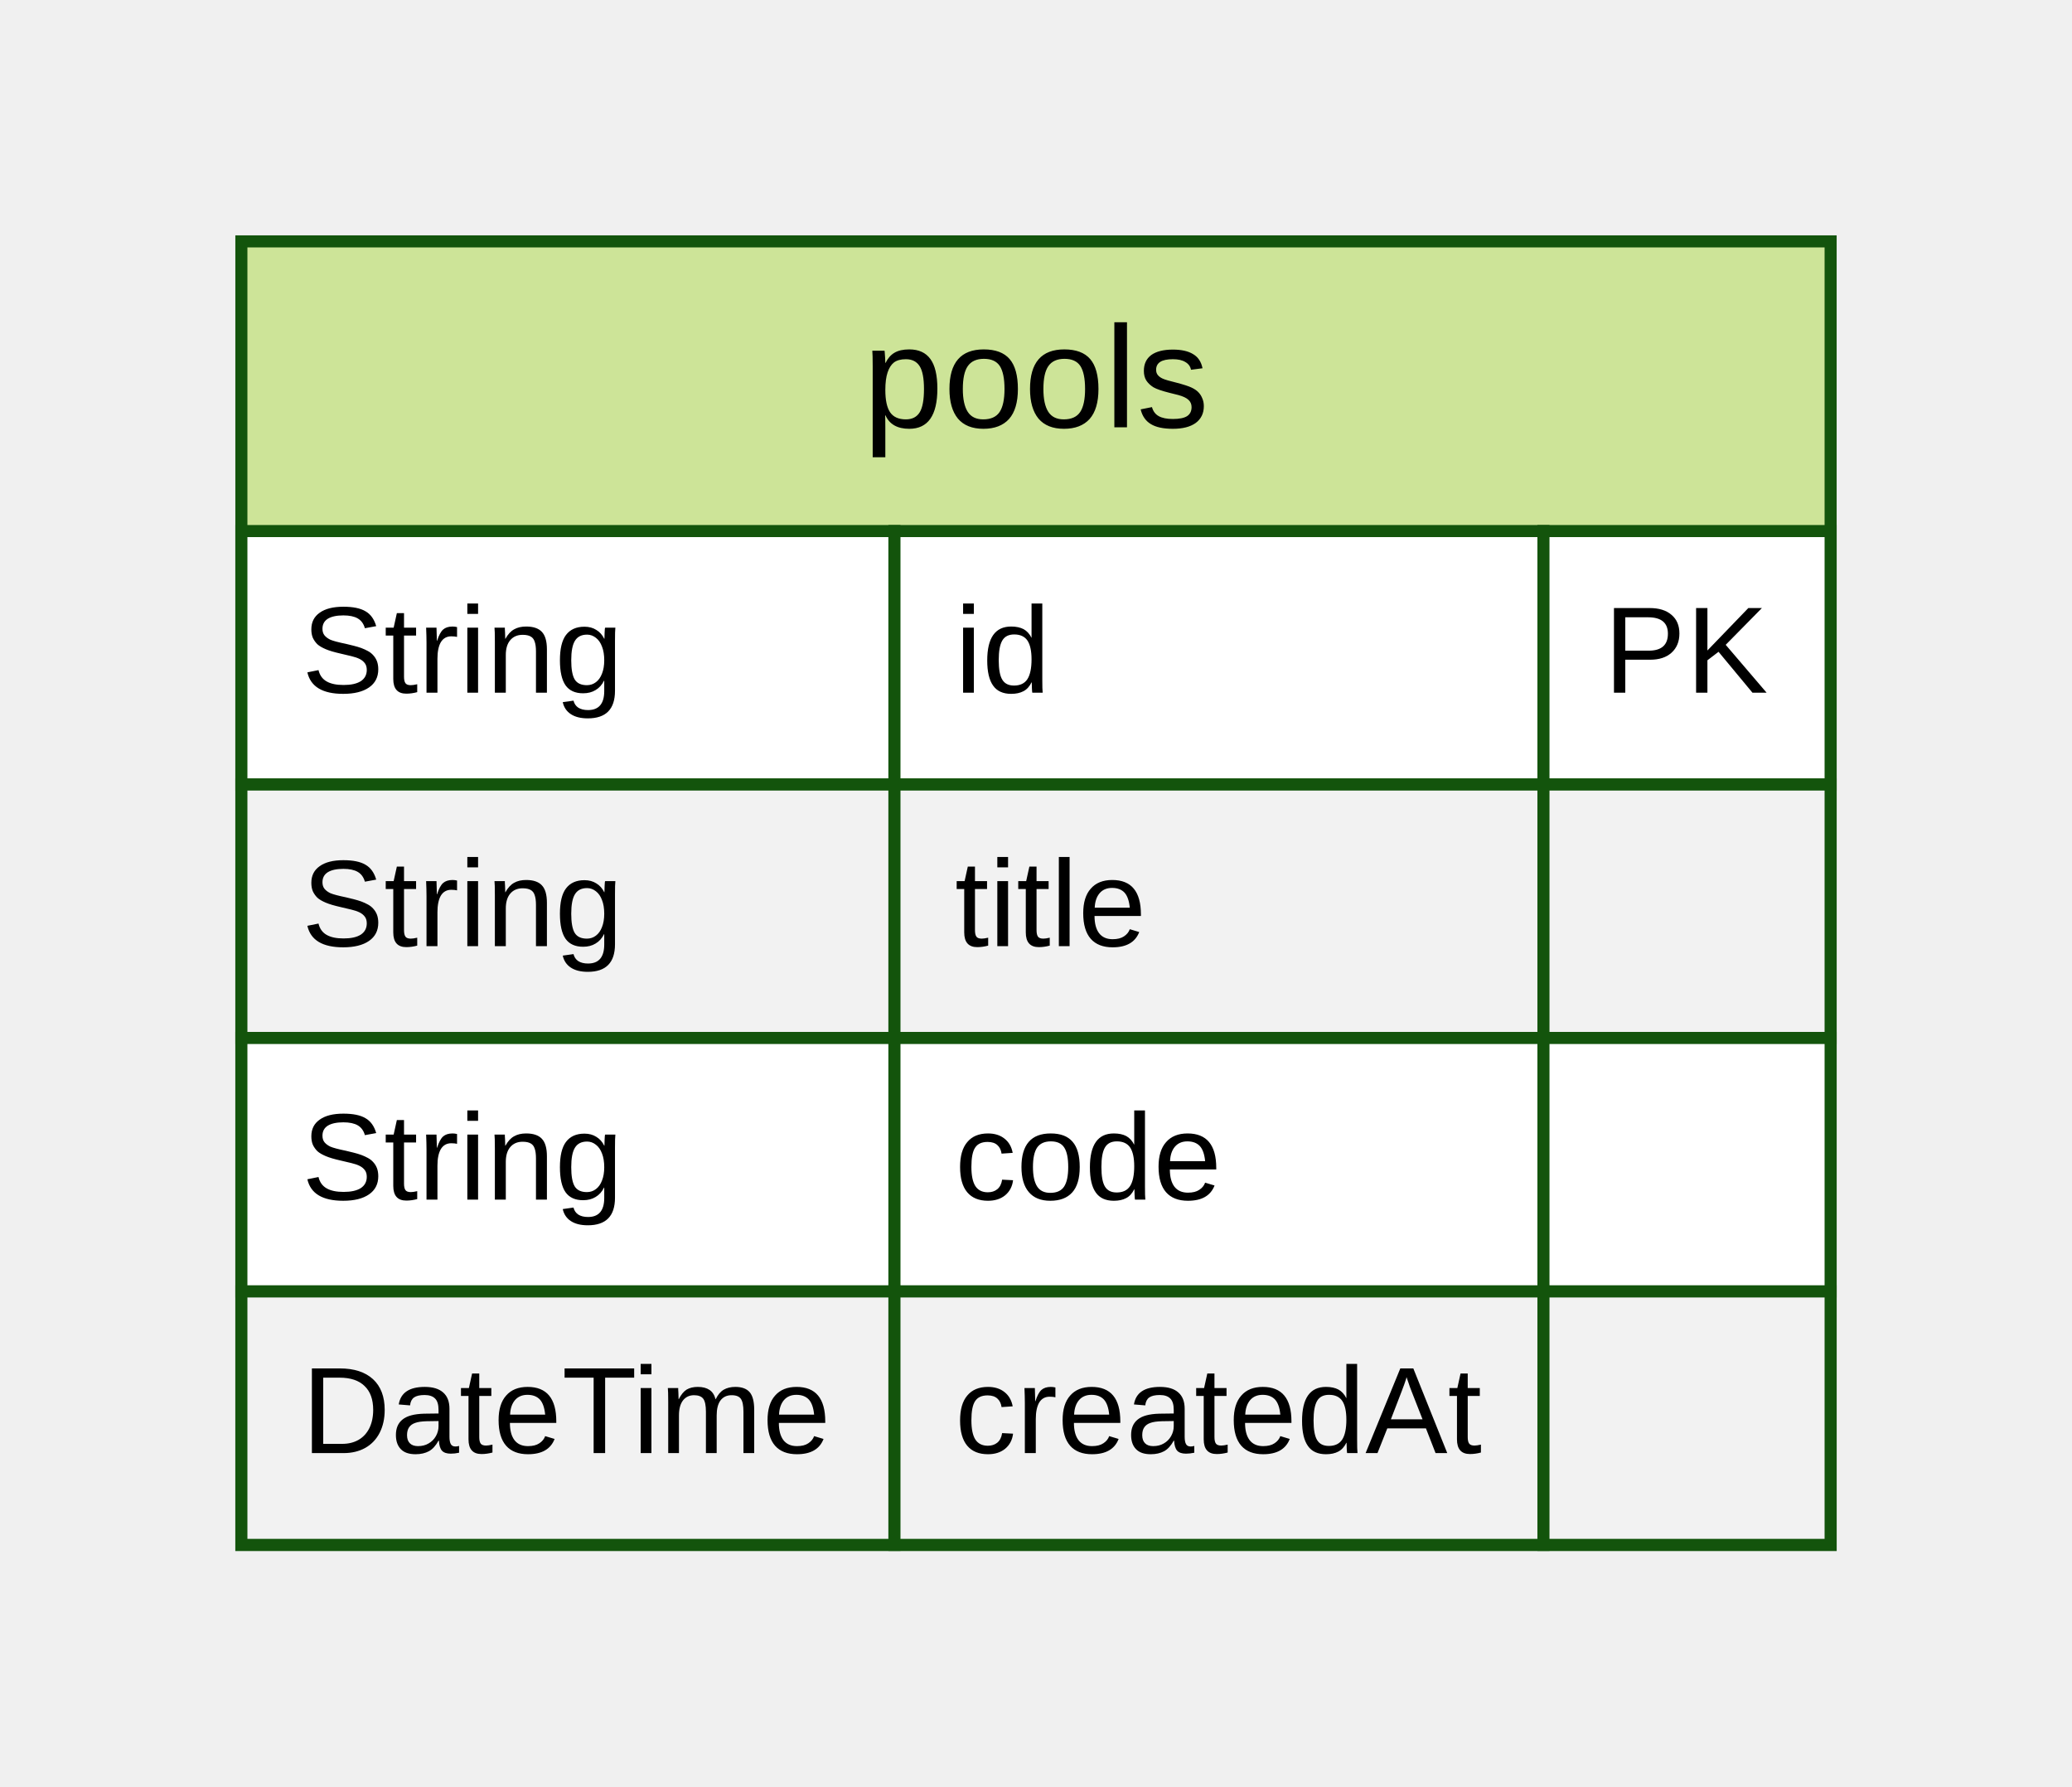
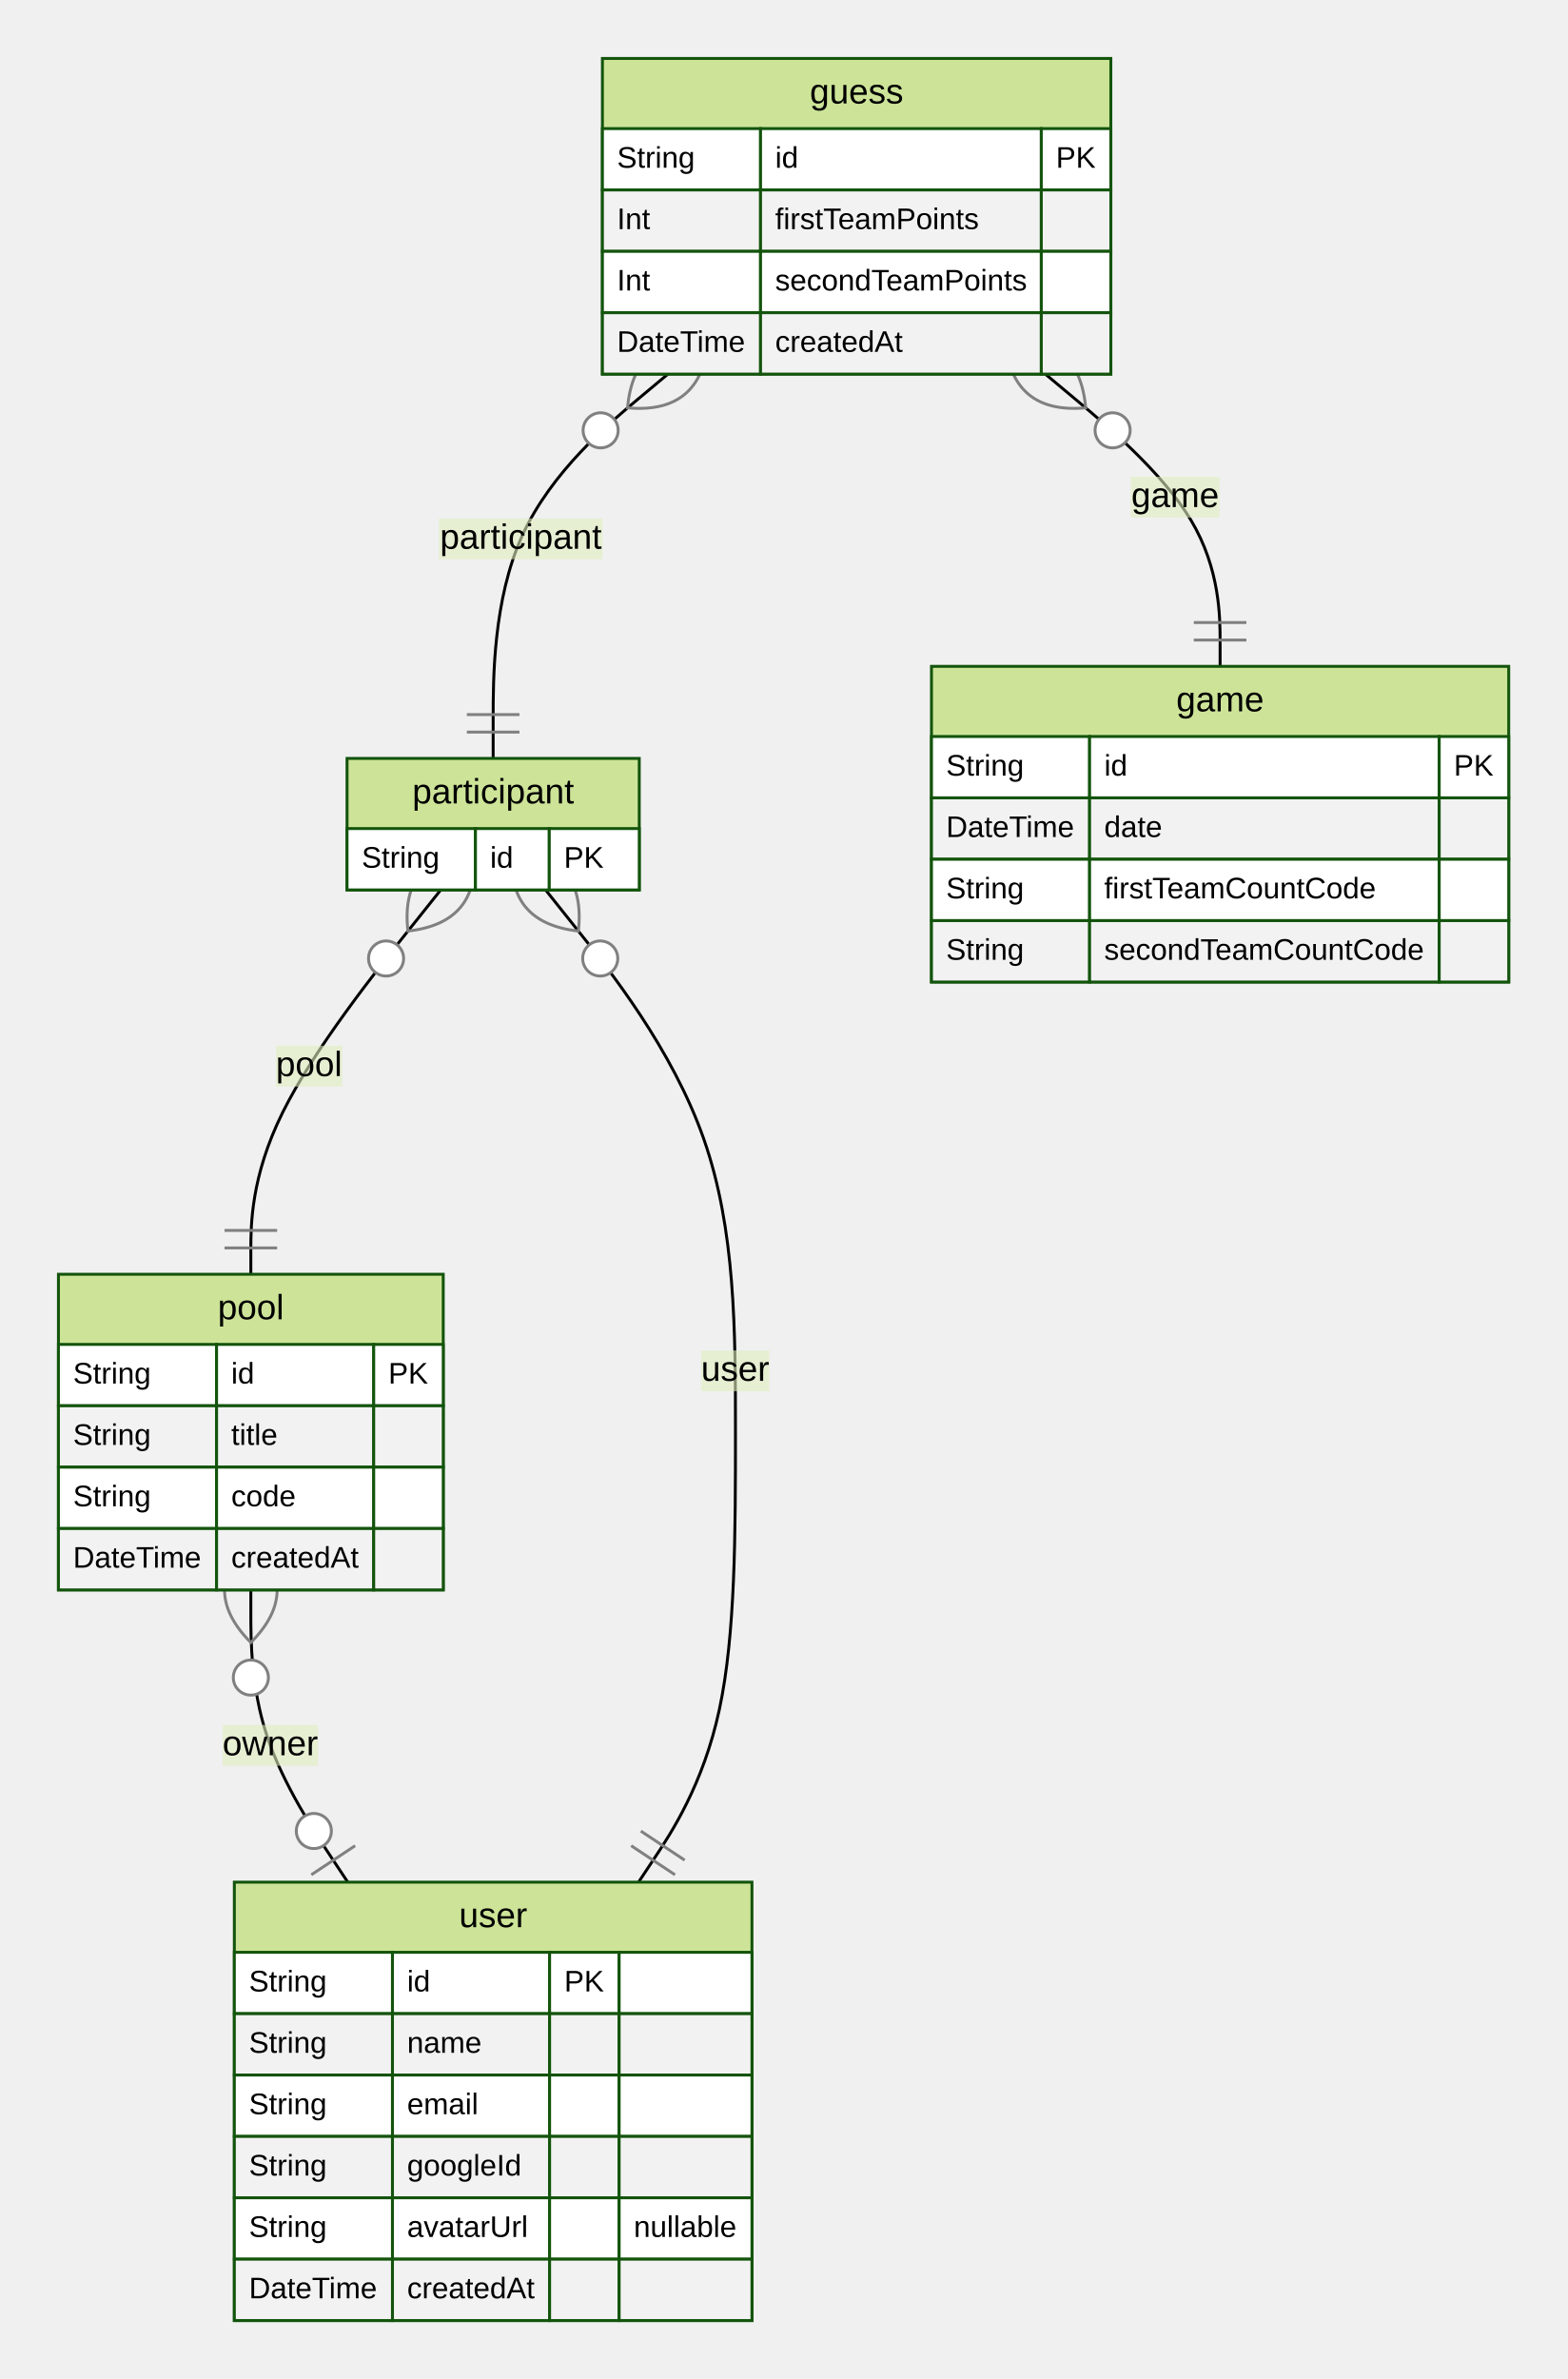
- <svg xmlns="http://www.w3.org/2000/svg" aria-labelledby="chart-title-mermaid-0 chart-desc-mermaid-0" role="img" viewBox="0 0 171.683 148" style="max-width: 171.683px; background-color: white;" width="100%" id="mermaid-0">
+ <svg xmlns="http://www.w3.org/2000/svg" aria-labelledby="chart-title-mermaid-0 chart-desc-mermaid-0" role="img" viewBox="0 0 536.305 814" style="max-width: 536.305px; background-color: white;" width="100%" id="mermaid-0">
  <style>#mermaid-0 {font-family:"trebuchet ms",verdana,arial,sans-serif;font-size:16px;fill:#000000;}#mermaid-0 .error-icon{fill:#552222;}#mermaid-0 .error-text{fill:#552222;stroke:#552222;}#mermaid-0 .edge-thickness-normal{stroke-width:2px;}#mermaid-0 .edge-thickness-thick{stroke-width:3.5px;}#mermaid-0 .edge-pattern-solid{stroke-dasharray:0;}#mermaid-0 .edge-pattern-dashed{stroke-dasharray:3;}#mermaid-0 .edge-pattern-dotted{stroke-dasharray:2;}#mermaid-0 .marker{fill:#000000;stroke:#000000;}#mermaid-0 .marker.cross{stroke:#000000;}#mermaid-0 svg{font-family:"trebuchet ms",verdana,arial,sans-serif;font-size:16px;}#mermaid-0 .entityBox{fill:#cde498;stroke:#13540c;}#mermaid-0 .attributeBoxOdd{fill:#ffffff;stroke:#13540c;}#mermaid-0 .attributeBoxEven{fill:#f2f2f2;stroke:#13540c;}#mermaid-0 .relationshipLabelBox{fill:hsl(78.158, 58.462%, 84.51%);opacity:0.7;background-color:hsl(78.158, 58.462%, 84.51%);}#mermaid-0 .relationshipLabelBox rect{opacity:0.5;}#mermaid-0 .relationshipLine{stroke:#000000;}#mermaid-0 :root{--mermaid-font-family:"trebuchet ms",verdana,arial,sans-serif;}</style>
  <g />
  <defs>
    <marker orient="auto" markerHeight="18" markerWidth="18" refY="9" refX="0" id="ONLY_ONE_START">
      <path d="M9,0 L9,18 M15,0 L15,18" fill="none" stroke="gray" />
    </marker>
  </defs>
  <defs>
    <marker orient="auto" markerHeight="18" markerWidth="18" refY="9" refX="18" id="ONLY_ONE_END">
      <path d="M3,0 L3,18 M9,0 L9,18" fill="none" stroke="gray" />
    </marker>
  </defs>
  <defs>
    <marker orient="auto" markerHeight="18" markerWidth="30" refY="9" refX="0" id="ZERO_OR_ONE_START">
      <circle r="6" cy="9" cx="21" fill="white" stroke="gray" />
      <path d="M9,0 L9,18" fill="none" stroke="gray" />
    </marker>
  </defs>
  <defs>
    <marker orient="auto" markerHeight="18" markerWidth="30" refY="9" refX="30" id="ZERO_OR_ONE_END">
      <circle r="6" cy="9" cx="9" fill="white" stroke="gray" />
      <path d="M21,0 L21,18" fill="none" stroke="gray" />
    </marker>
  </defs>
  <defs>
    <marker orient="auto" markerHeight="36" markerWidth="45" refY="18" refX="18" id="ONE_OR_MORE_START">
      <path d="M0,18 Q 18,0 36,18 Q 18,36 0,18 M42,9 L42,27" fill="none" stroke="gray" />
    </marker>
  </defs>
  <defs>
    <marker orient="auto" markerHeight="36" markerWidth="45" refY="18" refX="27" id="ONE_OR_MORE_END">
      <path d="M3,9 L3,27 M9,18 Q27,0 45,18 Q27,36 9,18" fill="none" stroke="gray" />
    </marker>
  </defs>
  <defs>
    <marker orient="auto" markerHeight="36" markerWidth="57" refY="18" refX="18" id="ZERO_OR_MORE_START">
      <circle r="6" cy="18" cx="48" fill="white" stroke="gray" />
      <path d="M0,18 Q18,0 36,18 Q18,36 0,18" fill="none" stroke="gray" />
    </marker>
  </defs>
  <defs>
    <marker orient="auto" markerHeight="36" markerWidth="57" refY="18" refX="39" id="ZERO_OR_MORE_END">
      <circle r="6" cy="18" cx="9" fill="white" stroke="gray" />
      <path d="M21,18 Q39,0 57,18 Q39,36 21,18" fill="none" stroke="gray" />
    </marker>
  </defs>
-   <g transform="translate(20,20 )" id="pools">
+   <path marker-start="url(#ZERO_OR_MORE_START)" marker-end="url(#ZERO_OR_ONE_END)" fill="none" stroke="gray" d="M85.841,544L85.841,552.333C85.841,560.667,85.841,577.333,91.37,594C96.898,610.667,107.954,627.333,113.482,635.667L119.01,644" class="er relationshipLine" />
+   <path marker-start="url(#ZERO_OR_MORE_START)" marker-end="url(#ONLY_ONE_END)" fill="none" stroke="gray" d="M186.702,304.5L197.532,318.083C208.362,331.667,230.023,358.833,240.853,389.75C251.683,420.667,251.683,455.333,251.683,490C251.683,524.667,251.683,559.333,246.155,585C240.627,610.667,229.571,627.333,224.043,635.667L218.515,644" class="er relationshipLine" />
+   <path marker-start="url(#ZERO_OR_MORE_START)" marker-end="url(#ONLY_ONE_END)" fill="none" stroke="gray" d="M150.823,304.5L139.992,318.083C129.162,331.667,107.502,358.833,96.672,380.75C85.841,402.667,85.841,419.333,85.841,427.667L85.841,436" class="er relationshipLine" />
+   <path marker-start="url(#ZERO_OR_MORE_START)" marker-end="url(#ONLY_ONE_END)" fill="none" stroke="gray" d="M357.733,128L367.7,136.333C377.666,144.667,397.6,161.333,407.567,178C417.534,194.667,417.534,211.333,417.534,219.667L417.534,228" class="er relationshipLine" />
+   <path marker-start="url(#ZERO_OR_MORE_START)" marker-end="url(#ONLY_ONE_END)" fill="none" stroke="gray" d="M228.563,128L218.596,136.333C208.629,144.667,188.696,161.333,178.729,183.25C168.762,205.167,168.762,232.333,168.762,245.917L168.762,259.5" class="er relationshipLine" />
+   <g transform="translate(20,436 )" id="pool">
    <rect height="108" width="131.683" y="0" x="0" stroke="gray" fill-opacity="100%" fill="honeydew" class="er entityBox" />
-     <text transform="translate(65.84149,12)" style="font-family: &quot;trebuchet ms&quot;, verdana, arial, sans-serif;; font-size: 12px" text-anchor="middle" dominant-baseline="middle" y="0" x="0" id="entity-pools" class="er entityLabel">pools</text>
-     <rect height="21" width="54.113" y="24" x="0" stroke="gray" fill-opacity="100%" fill="honeydew" class="er attributeBoxOdd" />
-     <text transform="translate(5,34.5)" style="font-family: &quot;trebuchet ms&quot;, verdana, arial, sans-serif;; font-size: 10.2px" text-anchor="left" dominant-baseline="middle" y="0" x="0" id="entity-pools-attr-1-type" class="er entityLabel">String</text>
+     <text transform="translate(65.84149,12)" style="font-family: &quot;trebuchet ms&quot;, verdana, arial, sans-serif;; font-size: 12px" text-anchor="middle" dominant-baseline="middle" y="0" x="0" id="entity-pool" class="er entityLabel">pool</text>
+     <rect height="21" width="54.113" y="24" x="0" stroke="gray" fill-opacity="100%" fill="honeydew" class="er attributeBoxOdd" />
+     <text transform="translate(5,34.5)" style="font-family: &quot;trebuchet ms&quot;, verdana, arial, sans-serif;; font-size: 10.2px" text-anchor="left" dominant-baseline="middle" y="0" x="0" id="entity-pool-attr-1-type" class="er entityLabel">String</text>
    <rect height="21" width="53.775" y="24" x="54.113" stroke="gray" fill-opacity="100%" fill="honeydew" class="er attributeBoxOdd" />
-     <text transform="translate(59.11313,34.5)" style="font-family: &quot;trebuchet ms&quot;, verdana, arial, sans-serif;; font-size: 10.2px" text-anchor="left" dominant-baseline="middle" y="0" x="0" id="entity-pools-attr-1-name" class="er entityLabel">id</text>
+     <text transform="translate(59.11313,34.5)" style="font-family: &quot;trebuchet ms&quot;, verdana, arial, sans-serif;; font-size: 10.2px" text-anchor="left" dominant-baseline="middle" y="0" x="0" id="entity-pool-attr-1-name" class="er entityLabel">id</text>
    <rect height="21" width="23.795" y="24" x="107.888" stroke="gray" fill-opacity="100%" fill="honeydew" class="er attributeBoxOdd" />
-     <text transform="translate(112.888,34.5)" style="font-family: &quot;trebuchet ms&quot;, verdana, arial, sans-serif;; font-size: 10.2px" text-anchor="left" dominant-baseline="middle" y="0" x="0" id="entity-pools-attr-1-key" class="er entityLabel">PK</text>
-     <rect height="21" width="54.113" y="45" x="0" stroke="gray" fill-opacity="100%" fill="honeydew" class="er attributeBoxEven" />
-     <text transform="translate(5,55.5)" style="font-family: &quot;trebuchet ms&quot;, verdana, arial, sans-serif;; font-size: 10.2px" text-anchor="left" dominant-baseline="middle" y="0" x="0" id="entity-pools-attr-2-type" class="er entityLabel">String</text>
+     <text transform="translate(112.888,34.5)" style="font-family: &quot;trebuchet ms&quot;, verdana, arial, sans-serif;; font-size: 10.2px" text-anchor="left" dominant-baseline="middle" y="0" x="0" id="entity-pool-attr-1-key" class="er entityLabel">PK</text>
+     <rect height="21" width="54.113" y="45" x="0" stroke="gray" fill-opacity="100%" fill="honeydew" class="er attributeBoxEven" />
+     <text transform="translate(5,55.5)" style="font-family: &quot;trebuchet ms&quot;, verdana, arial, sans-serif;; font-size: 10.2px" text-anchor="left" dominant-baseline="middle" y="0" x="0" id="entity-pool-attr-2-type" class="er entityLabel">String</text>
    <rect height="21" width="53.775" y="45" x="54.113" stroke="gray" fill-opacity="100%" fill="honeydew" class="er attributeBoxEven" />
-     <text transform="translate(59.11313,55.5)" style="font-family: &quot;trebuchet ms&quot;, verdana, arial, sans-serif;; font-size: 10.2px" text-anchor="left" dominant-baseline="middle" y="0" x="0" id="entity-pools-attr-2-name" class="er entityLabel">title</text>
+     <text transform="translate(59.11313,55.5)" style="font-family: &quot;trebuchet ms&quot;, verdana, arial, sans-serif;; font-size: 10.2px" text-anchor="left" dominant-baseline="middle" y="0" x="0" id="entity-pool-attr-2-name" class="er entityLabel">title</text>
    <rect height="21" width="23.795" y="45" x="107.888" stroke="gray" fill-opacity="100%" fill="honeydew" class="er attributeBoxEven" />
-     <text transform="translate(112.888,55.5)" style="font-family: &quot;trebuchet ms&quot;, verdana, arial, sans-serif;; font-size: 10.2px" text-anchor="left" dominant-baseline="middle" y="0" x="0" id="entity-pools-attr-2-key" class="er entityLabel" />
-     <rect height="21" width="54.113" y="66" x="0" stroke="gray" fill-opacity="100%" fill="honeydew" class="er attributeBoxOdd" />
-     <text transform="translate(5,76.5)" style="font-family: &quot;trebuchet ms&quot;, verdana, arial, sans-serif;; font-size: 10.2px" text-anchor="left" dominant-baseline="middle" y="0" x="0" id="entity-pools-attr-3-type" class="er entityLabel">String</text>
+     <text transform="translate(112.888,55.5)" style="font-family: &quot;trebuchet ms&quot;, verdana, arial, sans-serif;; font-size: 10.2px" text-anchor="left" dominant-baseline="middle" y="0" x="0" id="entity-pool-attr-2-key" class="er entityLabel" />
+     <rect height="21" width="54.113" y="66" x="0" stroke="gray" fill-opacity="100%" fill="honeydew" class="er attributeBoxOdd" />
+     <text transform="translate(5,76.5)" style="font-family: &quot;trebuchet ms&quot;, verdana, arial, sans-serif;; font-size: 10.2px" text-anchor="left" dominant-baseline="middle" y="0" x="0" id="entity-pool-attr-3-type" class="er entityLabel">String</text>
    <rect height="21" width="53.775" y="66" x="54.113" stroke="gray" fill-opacity="100%" fill="honeydew" class="er attributeBoxOdd" />
-     <text transform="translate(59.11313,76.5)" style="font-family: &quot;trebuchet ms&quot;, verdana, arial, sans-serif;; font-size: 10.2px" text-anchor="left" dominant-baseline="middle" y="0" x="0" id="entity-pools-attr-3-name" class="er entityLabel">code</text>
+     <text transform="translate(59.11313,76.5)" style="font-family: &quot;trebuchet ms&quot;, verdana, arial, sans-serif;; font-size: 10.2px" text-anchor="left" dominant-baseline="middle" y="0" x="0" id="entity-pool-attr-3-name" class="er entityLabel">code</text>
    <rect height="21" width="23.795" y="66" x="107.888" stroke="gray" fill-opacity="100%" fill="honeydew" class="er attributeBoxOdd" />
-     <text transform="translate(112.888,76.5)" style="font-family: &quot;trebuchet ms&quot;, verdana, arial, sans-serif;; font-size: 10.2px" text-anchor="left" dominant-baseline="middle" y="0" x="0" id="entity-pools-attr-3-key" class="er entityLabel" />
-     <rect height="21" width="54.113" y="87" x="0" stroke="gray" fill-opacity="100%" fill="honeydew" class="er attributeBoxEven" />
-     <text transform="translate(5,97.5)" style="font-family: &quot;trebuchet ms&quot;, verdana, arial, sans-serif;; font-size: 10.2px" text-anchor="left" dominant-baseline="middle" y="0" x="0" id="entity-pools-attr-4-type" class="er entityLabel">DateTime</text>
+     <text transform="translate(112.888,76.5)" style="font-family: &quot;trebuchet ms&quot;, verdana, arial, sans-serif;; font-size: 10.2px" text-anchor="left" dominant-baseline="middle" y="0" x="0" id="entity-pool-attr-3-key" class="er entityLabel" />
+     <rect height="21" width="54.113" y="87" x="0" stroke="gray" fill-opacity="100%" fill="honeydew" class="er attributeBoxEven" />
+     <text transform="translate(5,97.5)" style="font-family: &quot;trebuchet ms&quot;, verdana, arial, sans-serif;; font-size: 10.2px" text-anchor="left" dominant-baseline="middle" y="0" x="0" id="entity-pool-attr-4-type" class="er entityLabel">DateTime</text>
    <rect height="21" width="53.775" y="87" x="54.113" stroke="gray" fill-opacity="100%" fill="honeydew" class="er attributeBoxEven" />
-     <text transform="translate(59.11313,97.5)" style="font-family: &quot;trebuchet ms&quot;, verdana, arial, sans-serif;; font-size: 10.2px" text-anchor="left" dominant-baseline="middle" y="0" x="0" id="entity-pools-attr-4-name" class="er entityLabel">createdAt</text>
+     <text transform="translate(59.11313,97.5)" style="font-family: &quot;trebuchet ms&quot;, verdana, arial, sans-serif;; font-size: 10.2px" text-anchor="left" dominant-baseline="middle" y="0" x="0" id="entity-pool-attr-4-name" class="er entityLabel">createdAt</text>
    <rect height="21" width="23.795" y="87" x="107.888" stroke="gray" fill-opacity="100%" fill="honeydew" class="er attributeBoxEven" />
-     <text transform="translate(112.888,97.5)" style="font-family: &quot;trebuchet ms&quot;, verdana, arial, sans-serif;; font-size: 10.2px" text-anchor="left" dominant-baseline="middle" y="0" x="0" id="entity-pools-attr-4-key" class="er entityLabel" />
-   </g>
+     <text transform="translate(112.888,97.5)" style="font-family: &quot;trebuchet ms&quot;, verdana, arial, sans-serif;; font-size: 10.2px" text-anchor="left" dominant-baseline="middle" y="0" x="0" id="entity-pool-attr-4-key" class="er entityLabel" />
+   </g>
+   <g transform="translate(118.7622,259.5 )" id="participant">
+     <rect height="45" width="100" y="0" x="0" stroke="gray" fill-opacity="100%" fill="honeydew" class="er entityBox" />
+     <text transform="translate(50,12)" style="font-family: &quot;trebuchet ms&quot;, verdana, arial, sans-serif;; font-size: 12px" text-anchor="middle" dominant-baseline="middle" y="0" x="0" id="entity-participant" class="er entityLabel">participant</text>
+     <rect height="21" width="43.945" y="24" x="0" stroke="gray" fill-opacity="100%" fill="honeydew" class="er attributeBoxOdd" />
+     <text transform="translate(5,34.5)" style="font-family: &quot;trebuchet ms&quot;, verdana, arial, sans-serif;; font-size: 10.2px" text-anchor="left" dominant-baseline="middle" y="0" x="0" id="entity-participant-attr-1-type" class="er entityLabel">String</text>
+     <rect height="21" width="25.262" y="24" x="43.945" stroke="gray" fill-opacity="100%" fill="honeydew" class="er attributeBoxOdd" />
+     <text transform="translate(48.94526,34.5)" style="font-family: &quot;trebuchet ms&quot;, verdana, arial, sans-serif;; font-size: 10.2px" text-anchor="left" dominant-baseline="middle" y="0" x="0" id="entity-participant-attr-1-name" class="er entityLabel">id</text>
+     <rect height="21" width="30.793" y="24" x="69.207" stroke="gray" fill-opacity="100%" fill="honeydew" class="er attributeBoxOdd" />
+     <text transform="translate(74.20681,34.5)" style="font-family: &quot;trebuchet ms&quot;, verdana, arial, sans-serif;; font-size: 10.2px" text-anchor="left" dominant-baseline="middle" y="0" x="0" id="entity-participant-attr-1-key" class="er entityLabel">PK</text>
+   </g>
+   <g transform="translate(80.19414,644 )" id="user">
+     <rect height="150" width="177.136" y="0" x="0" stroke="gray" fill-opacity="100%" fill="honeydew" class="er entityBox" />
+     <text transform="translate(88.5681,12)" style="font-family: &quot;trebuchet ms&quot;, verdana, arial, sans-serif;; font-size: 12px" text-anchor="middle" dominant-baseline="middle" y="0" x="0" id="entity-user" class="er entityLabel">user</text>
+     <rect height="21" width="54.113" y="24" x="0" stroke="gray" fill-opacity="100%" fill="honeydew" class="er attributeBoxOdd" />
+     <text transform="translate(5,34.5)" style="font-family: &quot;trebuchet ms&quot;, verdana, arial, sans-serif;; font-size: 10.2px" text-anchor="left" dominant-baseline="middle" y="0" x="0" id="entity-user-attr-1-type" class="er entityLabel">String</text>
+     <rect height="21" width="53.775" y="24" x="54.113" stroke="gray" fill-opacity="100%" fill="honeydew" class="er attributeBoxOdd" />
+     <text transform="translate(59.11313,34.5)" style="font-family: &quot;trebuchet ms&quot;, verdana, arial, sans-serif;; font-size: 10.2px" text-anchor="left" dominant-baseline="middle" y="0" x="0" id="entity-user-attr-1-name" class="er entityLabel">id</text>
+     <rect height="21" width="23.795" y="24" x="107.888" stroke="gray" fill-opacity="100%" fill="honeydew" class="er attributeBoxOdd" />
+     <text transform="translate(112.888,34.5)" style="font-family: &quot;trebuchet ms&quot;, verdana, arial, sans-serif;; font-size: 10.2px" text-anchor="left" dominant-baseline="middle" y="0" x="0" id="entity-user-attr-1-key" class="er entityLabel">PK</text>
+     <rect height="21" width="45.453" y="24" x="131.683" stroke="gray" fill-opacity="100%" fill="honeydew" class="er attributeBoxOdd" />
+     <text transform="translate(136.683,34.5)" style="font-family: &quot;trebuchet ms&quot;, verdana, arial, sans-serif;; font-size: 10.2px" text-anchor="left" dominant-baseline="middle" y="0" x="0" id="entity-user-attr-1-comment" class="er entityLabel" />
+     <rect height="21" width="54.113" y="45" x="0" stroke="gray" fill-opacity="100%" fill="honeydew" class="er attributeBoxEven" />
+     <text transform="translate(5,55.5)" style="font-family: &quot;trebuchet ms&quot;, verdana, arial, sans-serif;; font-size: 10.2px" text-anchor="left" dominant-baseline="middle" y="0" x="0" id="entity-user-attr-2-type" class="er entityLabel">String</text>
+     <rect height="21" width="53.775" y="45" x="54.113" stroke="gray" fill-opacity="100%" fill="honeydew" class="er attributeBoxEven" />
+     <text transform="translate(59.11313,55.5)" style="font-family: &quot;trebuchet ms&quot;, verdana, arial, sans-serif;; font-size: 10.2px" text-anchor="left" dominant-baseline="middle" y="0" x="0" id="entity-user-attr-2-name" class="er entityLabel">name</text>
+     <rect height="21" width="23.795" y="45" x="107.888" stroke="gray" fill-opacity="100%" fill="honeydew" class="er attributeBoxEven" />
+     <text transform="translate(112.888,55.5)" style="font-family: &quot;trebuchet ms&quot;, verdana, arial, sans-serif;; font-size: 10.2px" text-anchor="left" dominant-baseline="middle" y="0" x="0" id="entity-user-attr-2-key" class="er entityLabel" />
+     <rect height="21" width="45.453" y="45" x="131.683" stroke="gray" fill-opacity="100%" fill="honeydew" class="er attributeBoxEven" />
+     <text transform="translate(136.683,55.5)" style="font-family: &quot;trebuchet ms&quot;, verdana, arial, sans-serif;; font-size: 10.2px" text-anchor="left" dominant-baseline="middle" y="0" x="0" id="entity-user-attr-2-comment" class="er entityLabel" />
+     <rect height="21" width="54.113" y="66" x="0" stroke="gray" fill-opacity="100%" fill="honeydew" class="er attributeBoxOdd" />
+     <text transform="translate(5,76.5)" style="font-family: &quot;trebuchet ms&quot;, verdana, arial, sans-serif;; font-size: 10.2px" text-anchor="left" dominant-baseline="middle" y="0" x="0" id="entity-user-attr-3-type" class="er entityLabel">String</text>
+     <rect height="21" width="53.775" y="66" x="54.113" stroke="gray" fill-opacity="100%" fill="honeydew" class="er attributeBoxOdd" />
+     <text transform="translate(59.11313,76.5)" style="font-family: &quot;trebuchet ms&quot;, verdana, arial, sans-serif;; font-size: 10.2px" text-anchor="left" dominant-baseline="middle" y="0" x="0" id="entity-user-attr-3-name" class="er entityLabel">email</text>
+     <rect height="21" width="23.795" y="66" x="107.888" stroke="gray" fill-opacity="100%" fill="honeydew" class="er attributeBoxOdd" />
+     <text transform="translate(112.888,76.5)" style="font-family: &quot;trebuchet ms&quot;, verdana, arial, sans-serif;; font-size: 10.2px" text-anchor="left" dominant-baseline="middle" y="0" x="0" id="entity-user-attr-3-key" class="er entityLabel" />
+     <rect height="21" width="45.453" y="66" x="131.683" stroke="gray" fill-opacity="100%" fill="honeydew" class="er attributeBoxOdd" />
+     <text transform="translate(136.683,76.5)" style="font-family: &quot;trebuchet ms&quot;, verdana, arial, sans-serif;; font-size: 10.2px" text-anchor="left" dominant-baseline="middle" y="0" x="0" id="entity-user-attr-3-comment" class="er entityLabel" />
+     <rect height="21" width="54.113" y="87" x="0" stroke="gray" fill-opacity="100%" fill="honeydew" class="er attributeBoxEven" />
+     <text transform="translate(5,97.5)" style="font-family: &quot;trebuchet ms&quot;, verdana, arial, sans-serif;; font-size: 10.2px" text-anchor="left" dominant-baseline="middle" y="0" x="0" id="entity-user-attr-4-type" class="er entityLabel">String</text>
+     <rect height="21" width="53.775" y="87" x="54.113" stroke="gray" fill-opacity="100%" fill="honeydew" class="er attributeBoxEven" />
+     <text transform="translate(59.11313,97.5)" style="font-family: &quot;trebuchet ms&quot;, verdana, arial, sans-serif;; font-size: 10.2px" text-anchor="left" dominant-baseline="middle" y="0" x="0" id="entity-user-attr-4-name" class="er entityLabel">googleId</text>
+     <rect height="21" width="23.795" y="87" x="107.888" stroke="gray" fill-opacity="100%" fill="honeydew" class="er attributeBoxEven" />
+     <text transform="translate(112.888,97.5)" style="font-family: &quot;trebuchet ms&quot;, verdana, arial, sans-serif;; font-size: 10.2px" text-anchor="left" dominant-baseline="middle" y="0" x="0" id="entity-user-attr-4-key" class="er entityLabel" />
+     <rect height="21" width="45.453" y="87" x="131.683" stroke="gray" fill-opacity="100%" fill="honeydew" class="er attributeBoxEven" />
+     <text transform="translate(136.683,97.5)" style="font-family: &quot;trebuchet ms&quot;, verdana, arial, sans-serif;; font-size: 10.2px" text-anchor="left" dominant-baseline="middle" y="0" x="0" id="entity-user-attr-4-comment" class="er entityLabel" />
+     <rect height="21" width="54.113" y="108" x="0" stroke="gray" fill-opacity="100%" fill="honeydew" class="er attributeBoxOdd" />
+     <text transform="translate(5,118.5)" style="font-family: &quot;trebuchet ms&quot;, verdana, arial, sans-serif;; font-size: 10.2px" text-anchor="left" dominant-baseline="middle" y="0" x="0" id="entity-user-attr-5-type" class="er entityLabel">String</text>
+     <rect height="21" width="53.775" y="108" x="54.113" stroke="gray" fill-opacity="100%" fill="honeydew" class="er attributeBoxOdd" />
+     <text transform="translate(59.11313,118.5)" style="font-family: &quot;trebuchet ms&quot;, verdana, arial, sans-serif;; font-size: 10.2px" text-anchor="left" dominant-baseline="middle" y="0" x="0" id="entity-user-attr-5-name" class="er entityLabel">avatarUrl</text>
+     <rect height="21" width="23.795" y="108" x="107.888" stroke="gray" fill-opacity="100%" fill="honeydew" class="er attributeBoxOdd" />
+     <text transform="translate(112.888,118.5)" style="font-family: &quot;trebuchet ms&quot;, verdana, arial, sans-serif;; font-size: 10.2px" text-anchor="left" dominant-baseline="middle" y="0" x="0" id="entity-user-attr-5-key" class="er entityLabel" />
+     <rect height="21" width="45.453" y="108" x="131.683" stroke="gray" fill-opacity="100%" fill="honeydew" class="er attributeBoxOdd" />
+     <text transform="translate(136.683,118.5)" style="font-family: &quot;trebuchet ms&quot;, verdana, arial, sans-serif;; font-size: 10.2px" text-anchor="left" dominant-baseline="middle" y="0" x="0" id="entity-user-attr-5-comment" class="er entityLabel">nullable</text>
+     <rect height="21" width="54.113" y="129" x="0" stroke="gray" fill-opacity="100%" fill="honeydew" class="er attributeBoxEven" />
+     <text transform="translate(5,139.5)" style="font-family: &quot;trebuchet ms&quot;, verdana, arial, sans-serif;; font-size: 10.2px" text-anchor="left" dominant-baseline="middle" y="0" x="0" id="entity-user-attr-6-type" class="er entityLabel">DateTime</text>
+     <rect height="21" width="53.775" y="129" x="54.113" stroke="gray" fill-opacity="100%" fill="honeydew" class="er attributeBoxEven" />
+     <text transform="translate(59.11313,139.5)" style="font-family: &quot;trebuchet ms&quot;, verdana, arial, sans-serif;; font-size: 10.2px" text-anchor="left" dominant-baseline="middle" y="0" x="0" id="entity-user-attr-6-name" class="er entityLabel">createdAt</text>
+     <rect height="21" width="23.795" y="129" x="107.888" stroke="gray" fill-opacity="100%" fill="honeydew" class="er attributeBoxEven" />
+     <text transform="translate(112.888,139.5)" style="font-family: &quot;trebuchet ms&quot;, verdana, arial, sans-serif;; font-size: 10.2px" text-anchor="left" dominant-baseline="middle" y="0" x="0" id="entity-user-attr-6-key" class="er entityLabel" />
+     <rect height="21" width="45.453" y="129" x="131.683" stroke="gray" fill-opacity="100%" fill="honeydew" class="er attributeBoxEven" />
+     <text transform="translate(136.683,139.5)" style="font-family: &quot;trebuchet ms&quot;, verdana, arial, sans-serif;; font-size: 10.2px" text-anchor="left" dominant-baseline="middle" y="0" x="0" id="entity-user-attr-6-comment" class="er entityLabel" />
+   </g>
+   <g transform="translate(318.7622,228 )" id="game">
+     <rect height="108" width="197.543" y="0" x="0" stroke="gray" fill-opacity="100%" fill="honeydew" class="er entityBox" />
+     <text transform="translate(98.77132,12)" style="font-family: &quot;trebuchet ms&quot;, verdana, arial, sans-serif;; font-size: 12px" text-anchor="middle" dominant-baseline="middle" y="0" x="0" id="entity-game" class="er entityLabel">game</text>
+     <rect height="21" width="54.113" y="24" x="0" stroke="gray" fill-opacity="100%" fill="honeydew" class="er attributeBoxOdd" />
+     <text transform="translate(5,34.5)" style="font-family: &quot;trebuchet ms&quot;, verdana, arial, sans-serif;; font-size: 10.2px" text-anchor="left" dominant-baseline="middle" y="0" x="0" id="entity-game-attr-1-type" class="er entityLabel">String</text>
+     <rect height="21" width="119.635" y="24" x="54.113" stroke="gray" fill-opacity="100%" fill="honeydew" class="er attributeBoxOdd" />
+     <text transform="translate(59.11313,34.5)" style="font-family: &quot;trebuchet ms&quot;, verdana, arial, sans-serif;; font-size: 10.2px" text-anchor="left" dominant-baseline="middle" y="0" x="0" id="entity-game-attr-1-name" class="er entityLabel">id</text>
+     <rect height="21" width="23.795" y="24" x="173.748" stroke="gray" fill-opacity="100%" fill="honeydew" class="er attributeBoxOdd" />
+     <text transform="translate(178.7477,34.5)" style="font-family: &quot;trebuchet ms&quot;, verdana, arial, sans-serif;; font-size: 10.2px" text-anchor="left" dominant-baseline="middle" y="0" x="0" id="entity-game-attr-1-key" class="er entityLabel">PK</text>
+     <rect height="21" width="54.113" y="45" x="0" stroke="gray" fill-opacity="100%" fill="honeydew" class="er attributeBoxEven" />
+     <text transform="translate(5,55.5)" style="font-family: &quot;trebuchet ms&quot;, verdana, arial, sans-serif;; font-size: 10.2px" text-anchor="left" dominant-baseline="middle" y="0" x="0" id="entity-game-attr-2-type" class="er entityLabel">DateTime</text>
+     <rect height="21" width="119.635" y="45" x="54.113" stroke="gray" fill-opacity="100%" fill="honeydew" class="er attributeBoxEven" />
+     <text transform="translate(59.11313,55.5)" style="font-family: &quot;trebuchet ms&quot;, verdana, arial, sans-serif;; font-size: 10.2px" text-anchor="left" dominant-baseline="middle" y="0" x="0" id="entity-game-attr-2-name" class="er entityLabel">date</text>
+     <rect height="21" width="23.795" y="45" x="173.748" stroke="gray" fill-opacity="100%" fill="honeydew" class="er attributeBoxEven" />
+     <text transform="translate(178.7477,55.5)" style="font-family: &quot;trebuchet ms&quot;, verdana, arial, sans-serif;; font-size: 10.2px" text-anchor="left" dominant-baseline="middle" y="0" x="0" id="entity-game-attr-2-key" class="er entityLabel" />
+     <rect height="21" width="54.113" y="66" x="0" stroke="gray" fill-opacity="100%" fill="honeydew" class="er attributeBoxOdd" />
+     <text transform="translate(5,76.5)" style="font-family: &quot;trebuchet ms&quot;, verdana, arial, sans-serif;; font-size: 10.2px" text-anchor="left" dominant-baseline="middle" y="0" x="0" id="entity-game-attr-3-type" class="er entityLabel">String</text>
+     <rect height="21" width="119.635" y="66" x="54.113" stroke="gray" fill-opacity="100%" fill="honeydew" class="er attributeBoxOdd" />
+     <text transform="translate(59.11313,76.5)" style="font-family: &quot;trebuchet ms&quot;, verdana, arial, sans-serif;; font-size: 10.2px" text-anchor="left" dominant-baseline="middle" y="0" x="0" id="entity-game-attr-3-name" class="er entityLabel">firstTeamCountCode</text>
+     <rect height="21" width="23.795" y="66" x="173.748" stroke="gray" fill-opacity="100%" fill="honeydew" class="er attributeBoxOdd" />
+     <text transform="translate(178.7477,76.5)" style="font-family: &quot;trebuchet ms&quot;, verdana, arial, sans-serif;; font-size: 10.2px" text-anchor="left" dominant-baseline="middle" y="0" x="0" id="entity-game-attr-3-key" class="er entityLabel" />
+     <rect height="21" width="54.113" y="87" x="0" stroke="gray" fill-opacity="100%" fill="honeydew" class="er attributeBoxEven" />
+     <text transform="translate(5,97.5)" style="font-family: &quot;trebuchet ms&quot;, verdana, arial, sans-serif;; font-size: 10.2px" text-anchor="left" dominant-baseline="middle" y="0" x="0" id="entity-game-attr-4-type" class="er entityLabel">String</text>
+     <rect height="21" width="119.635" y="87" x="54.113" stroke="gray" fill-opacity="100%" fill="honeydew" class="er attributeBoxEven" />
+     <text transform="translate(59.11313,97.5)" style="font-family: &quot;trebuchet ms&quot;, verdana, arial, sans-serif;; font-size: 10.2px" text-anchor="left" dominant-baseline="middle" y="0" x="0" id="entity-game-attr-4-name" class="er entityLabel">secondTeamCountCode</text>
+     <rect height="21" width="23.795" y="87" x="173.748" stroke="gray" fill-opacity="100%" fill="honeydew" class="er attributeBoxEven" />
+     <text transform="translate(178.7477,97.5)" style="font-family: &quot;trebuchet ms&quot;, verdana, arial, sans-serif;; font-size: 10.2px" text-anchor="left" dominant-baseline="middle" y="0" x="0" id="entity-game-attr-4-key" class="er entityLabel" />
+   </g>
+   <g transform="translate(206.1548,20 )" id="guess">
+     <rect height="108" width="173.986" y="0" x="0" stroke="gray" fill-opacity="100%" fill="honeydew" class="er entityBox" />
+     <text transform="translate(86.99312,12)" style="font-family: &quot;trebuchet ms&quot;, verdana, arial, sans-serif;; font-size: 12px" text-anchor="middle" dominant-baseline="middle" y="0" x="0" id="entity-guess" class="er entityLabel">guess</text>
+     <rect height="21" width="54.113" y="24" x="0" stroke="gray" fill-opacity="100%" fill="honeydew" class="er attributeBoxOdd" />
+     <text transform="translate(5,34.5)" style="font-family: &quot;trebuchet ms&quot;, verdana, arial, sans-serif;; font-size: 10.2px" text-anchor="left" dominant-baseline="middle" y="0" x="0" id="entity-guess-attr-1-type" class="er entityLabel">String</text>
+     <rect height="21" width="96.078" y="24" x="54.113" stroke="gray" fill-opacity="100%" fill="honeydew" class="er attributeBoxOdd" />
+     <text transform="translate(59.11313,34.5)" style="font-family: &quot;trebuchet ms&quot;, verdana, arial, sans-serif;; font-size: 10.2px" text-anchor="left" dominant-baseline="middle" y="0" x="0" id="entity-guess-attr-1-name" class="er entityLabel">id</text>
+     <rect height="21" width="23.795" y="24" x="150.191" stroke="gray" fill-opacity="100%" fill="honeydew" class="er attributeBoxOdd" />
+     <text transform="translate(155.1913,34.5)" style="font-family: &quot;trebuchet ms&quot;, verdana, arial, sans-serif;; font-size: 10.2px" text-anchor="left" dominant-baseline="middle" y="0" x="0" id="entity-guess-attr-1-key" class="er entityLabel">PK</text>
+     <rect height="21" width="54.113" y="45" x="0" stroke="gray" fill-opacity="100%" fill="honeydew" class="er attributeBoxEven" />
+     <text transform="translate(5,55.5)" style="font-family: &quot;trebuchet ms&quot;, verdana, arial, sans-serif;; font-size: 10.2px" text-anchor="left" dominant-baseline="middle" y="0" x="0" id="entity-guess-attr-2-type" class="er entityLabel">Int</text>
+     <rect height="21" width="96.078" y="45" x="54.113" stroke="gray" fill-opacity="100%" fill="honeydew" class="er attributeBoxEven" />
+     <text transform="translate(59.11313,55.5)" style="font-family: &quot;trebuchet ms&quot;, verdana, arial, sans-serif;; font-size: 10.2px" text-anchor="left" dominant-baseline="middle" y="0" x="0" id="entity-guess-attr-2-name" class="er entityLabel">firstTeamPoints</text>
+     <rect height="21" width="23.795" y="45" x="150.191" stroke="gray" fill-opacity="100%" fill="honeydew" class="er attributeBoxEven" />
+     <text transform="translate(155.1913,55.5)" style="font-family: &quot;trebuchet ms&quot;, verdana, arial, sans-serif;; font-size: 10.2px" text-anchor="left" dominant-baseline="middle" y="0" x="0" id="entity-guess-attr-2-key" class="er entityLabel" />
+     <rect height="21" width="54.113" y="66" x="0" stroke="gray" fill-opacity="100%" fill="honeydew" class="er attributeBoxOdd" />
+     <text transform="translate(5,76.5)" style="font-family: &quot;trebuchet ms&quot;, verdana, arial, sans-serif;; font-size: 10.2px" text-anchor="left" dominant-baseline="middle" y="0" x="0" id="entity-guess-attr-3-type" class="er entityLabel">Int</text>
+     <rect height="21" width="96.078" y="66" x="54.113" stroke="gray" fill-opacity="100%" fill="honeydew" class="er attributeBoxOdd" />
+     <text transform="translate(59.11313,76.5)" style="font-family: &quot;trebuchet ms&quot;, verdana, arial, sans-serif;; font-size: 10.2px" text-anchor="left" dominant-baseline="middle" y="0" x="0" id="entity-guess-attr-3-name" class="er entityLabel">secondTeamPoints</text>
+     <rect height="21" width="23.795" y="66" x="150.191" stroke="gray" fill-opacity="100%" fill="honeydew" class="er attributeBoxOdd" />
+     <text transform="translate(155.1913,76.5)" style="font-family: &quot;trebuchet ms&quot;, verdana, arial, sans-serif;; font-size: 10.2px" text-anchor="left" dominant-baseline="middle" y="0" x="0" id="entity-guess-attr-3-key" class="er entityLabel" />
+     <rect height="21" width="54.113" y="87" x="0" stroke="gray" fill-opacity="100%" fill="honeydew" class="er attributeBoxEven" />
+     <text transform="translate(5,97.5)" style="font-family: &quot;trebuchet ms&quot;, verdana, arial, sans-serif;; font-size: 10.2px" text-anchor="left" dominant-baseline="middle" y="0" x="0" id="entity-guess-attr-4-type" class="er entityLabel">DateTime</text>
+     <rect height="21" width="96.078" y="87" x="54.113" stroke="gray" fill-opacity="100%" fill="honeydew" class="er attributeBoxEven" />
+     <text transform="translate(59.11313,97.5)" style="font-family: &quot;trebuchet ms&quot;, verdana, arial, sans-serif;; font-size: 10.2px" text-anchor="left" dominant-baseline="middle" y="0" x="0" id="entity-guess-attr-4-name" class="er entityLabel">createdAt</text>
+     <rect height="21" width="23.795" y="87" x="150.191" stroke="gray" fill-opacity="100%" fill="honeydew" class="er attributeBoxEven" />
+     <text transform="translate(155.1913,97.5)" style="font-family: &quot;trebuchet ms&quot;, verdana, arial, sans-serif;; font-size: 10.2px" text-anchor="left" dominant-baseline="middle" y="0" x="0" id="entity-guess-attr-4-key" class="er entityLabel" />
+   </g>
+   <rect fill-opacity="85%" fill="white" height="14" width="32.688" y="590.185" x="76.147" class="er relationshipLabelBox" />
+   <text style="font-family: &quot;trebuchet ms&quot;, verdana, arial, sans-serif;; font-size: 12px" dominant-baseline="middle" text-anchor="middle" y="597.185" x="92.491" id="rel1" class="er relationshipLabel">owner</text>
+   <rect fill-opacity="85%" fill="white" height="14" width="23.348" y="462.055" x="239.92" class="er relationshipLabelBox" />
+   <text style="font-family: &quot;trebuchet ms&quot;, verdana, arial, sans-serif;; font-size: 12px" dominant-baseline="middle" text-anchor="middle" y="469.055" x="251.594" id="rel2" class="er relationshipLabel">user</text>
+   <rect fill-opacity="85%" fill="white" height="14" width="22.688" y="357.795" x="94.4" class="er relationshipLabelBox" />
+   <text style="font-family: &quot;trebuchet ms&quot;, verdana, arial, sans-serif;; font-size: 12px" dominant-baseline="middle" text-anchor="middle" y="364.795" x="105.744" id="rel3" class="er relationshipLabel">pool</text>
+   <rect fill-opacity="85%" fill="white" height="14" width="30.344" y="163.104" x="386.98" class="er relationshipLabelBox" />
+   <text style="font-family: &quot;trebuchet ms&quot;, verdana, arial, sans-serif;; font-size: 12px" dominant-baseline="middle" text-anchor="middle" y="170.104" x="402.152" id="rel4" class="er relationshipLabel">game</text>
+   <rect fill-opacity="85%" fill="white" height="14" width="56.031" y="177.363" x="150.218" class="er relationshipLabelBox" />
+   <text style="font-family: &quot;trebuchet ms&quot;, verdana, arial, sans-serif;; font-size: 12px" dominant-baseline="middle" text-anchor="middle" y="184.363" x="178.234" id="rel5" class="er relationshipLabel">participant</text>
</svg>
